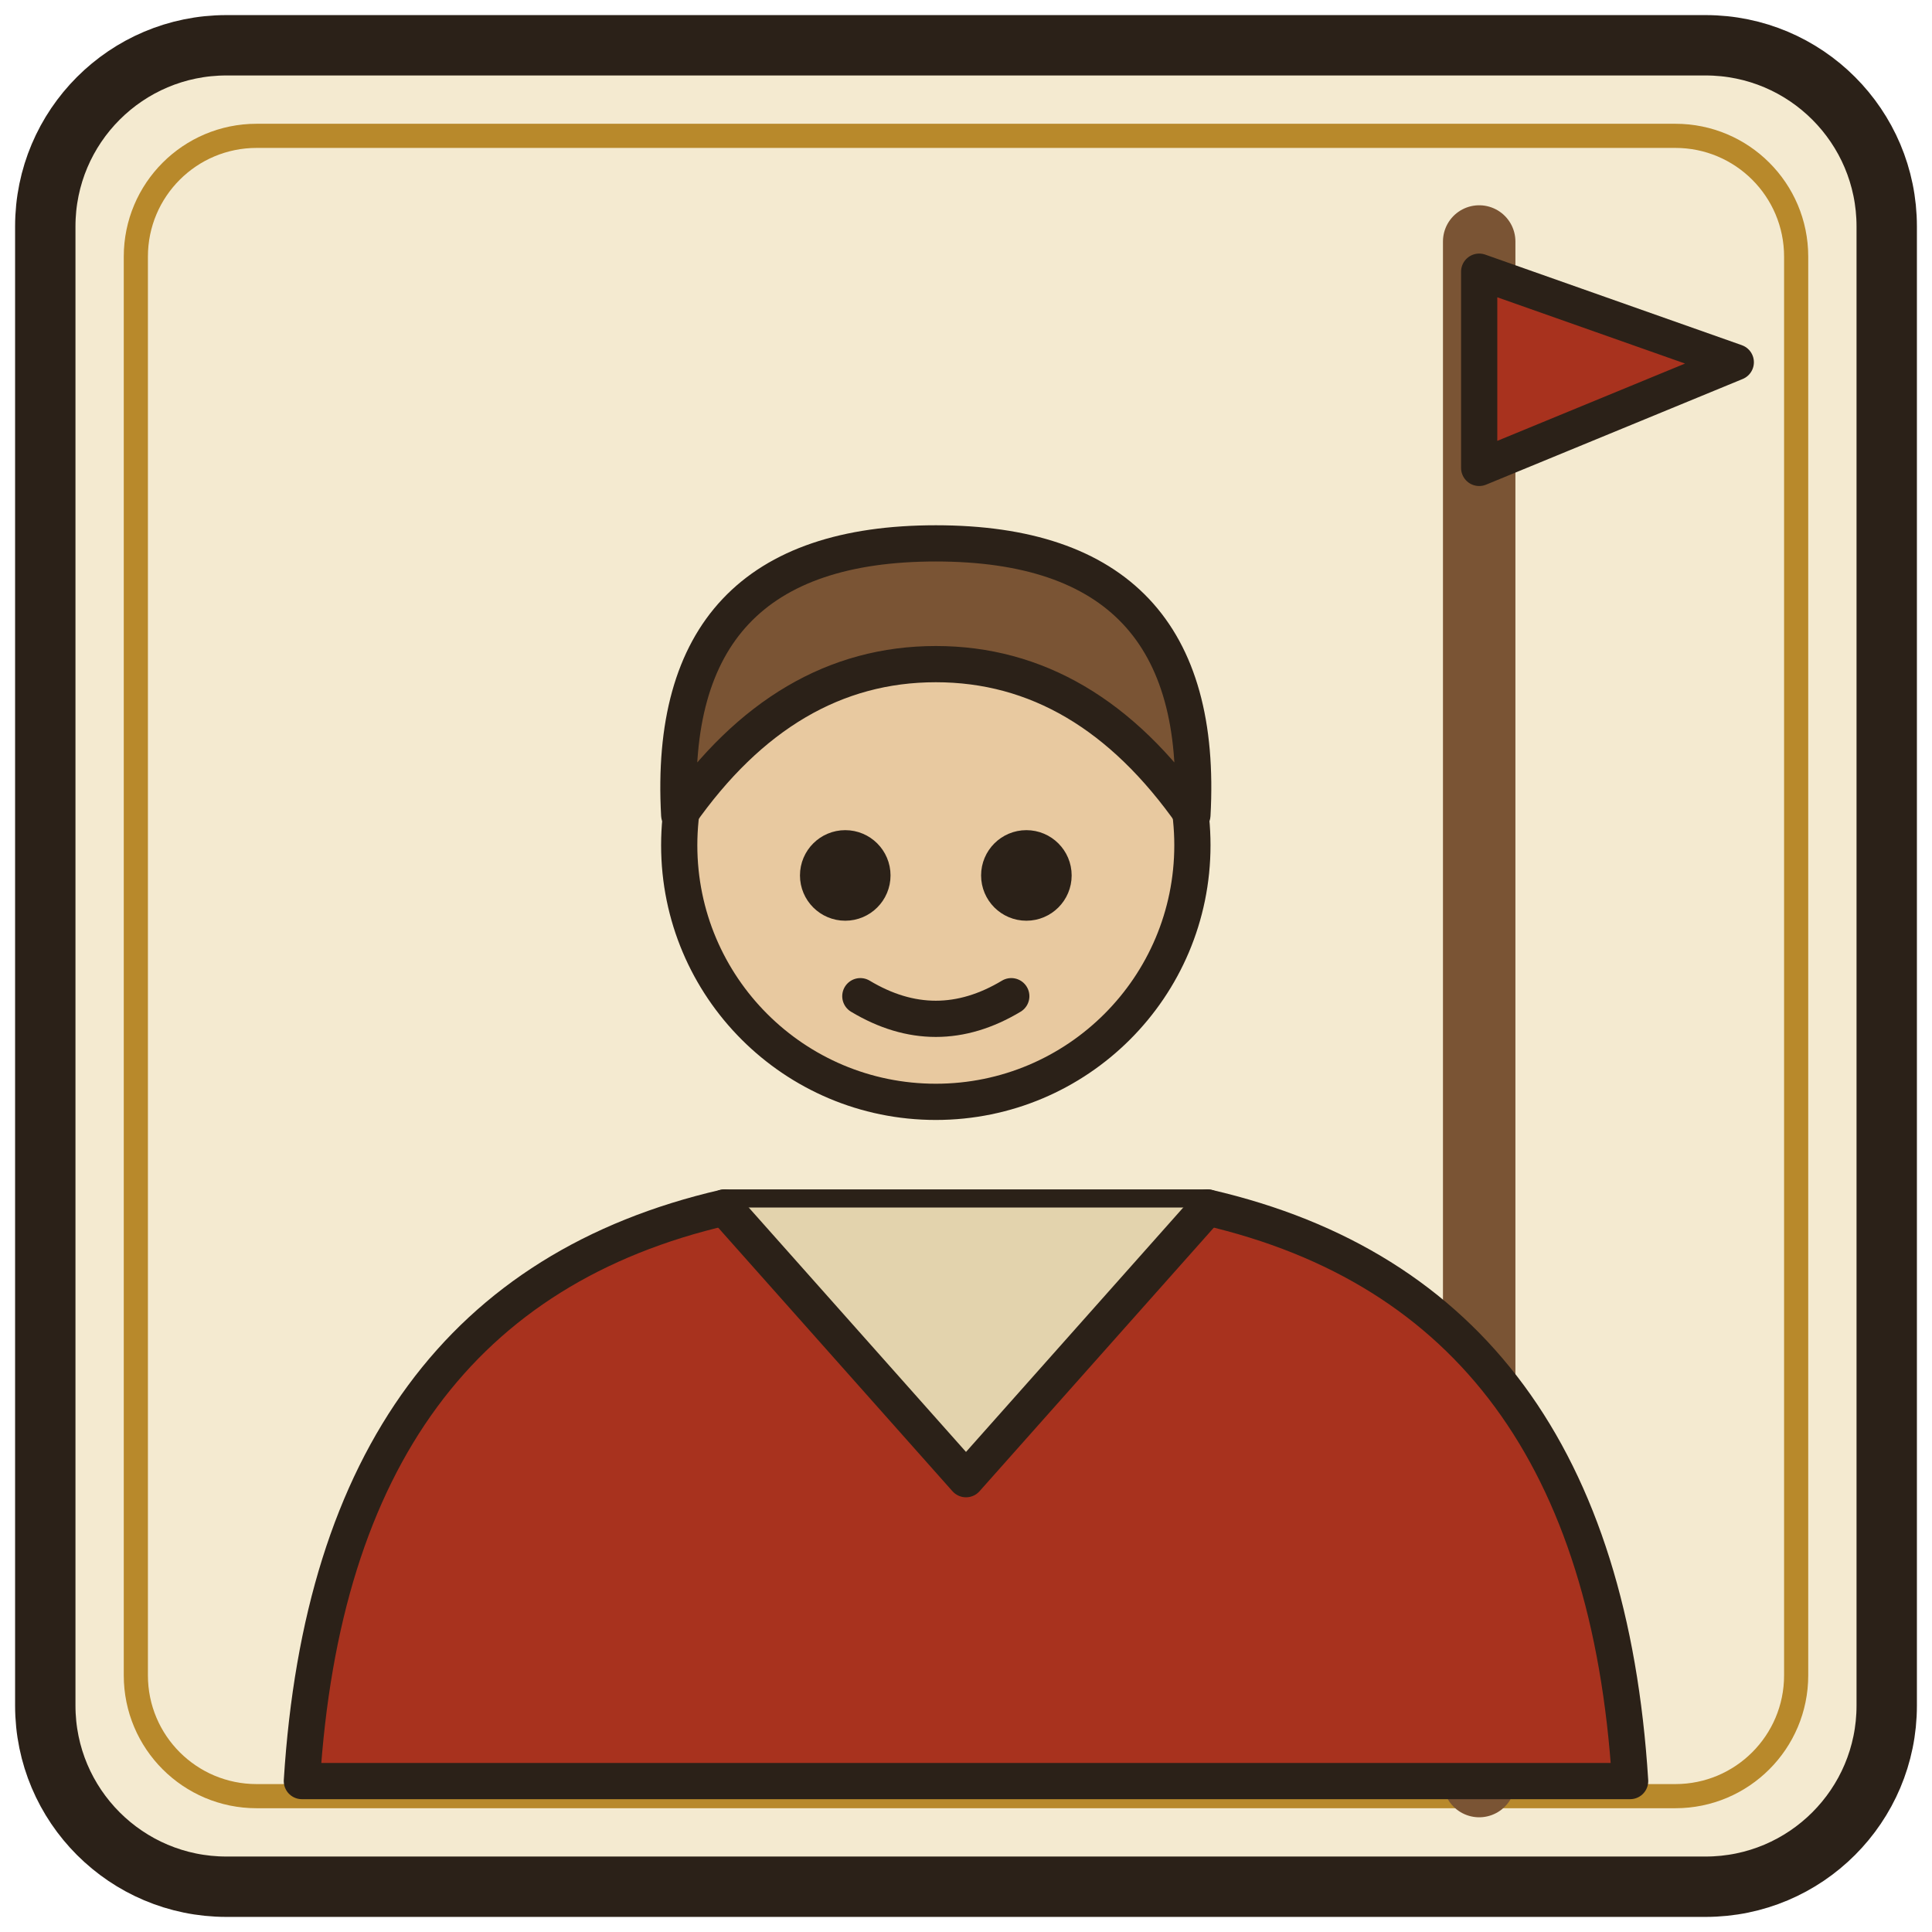
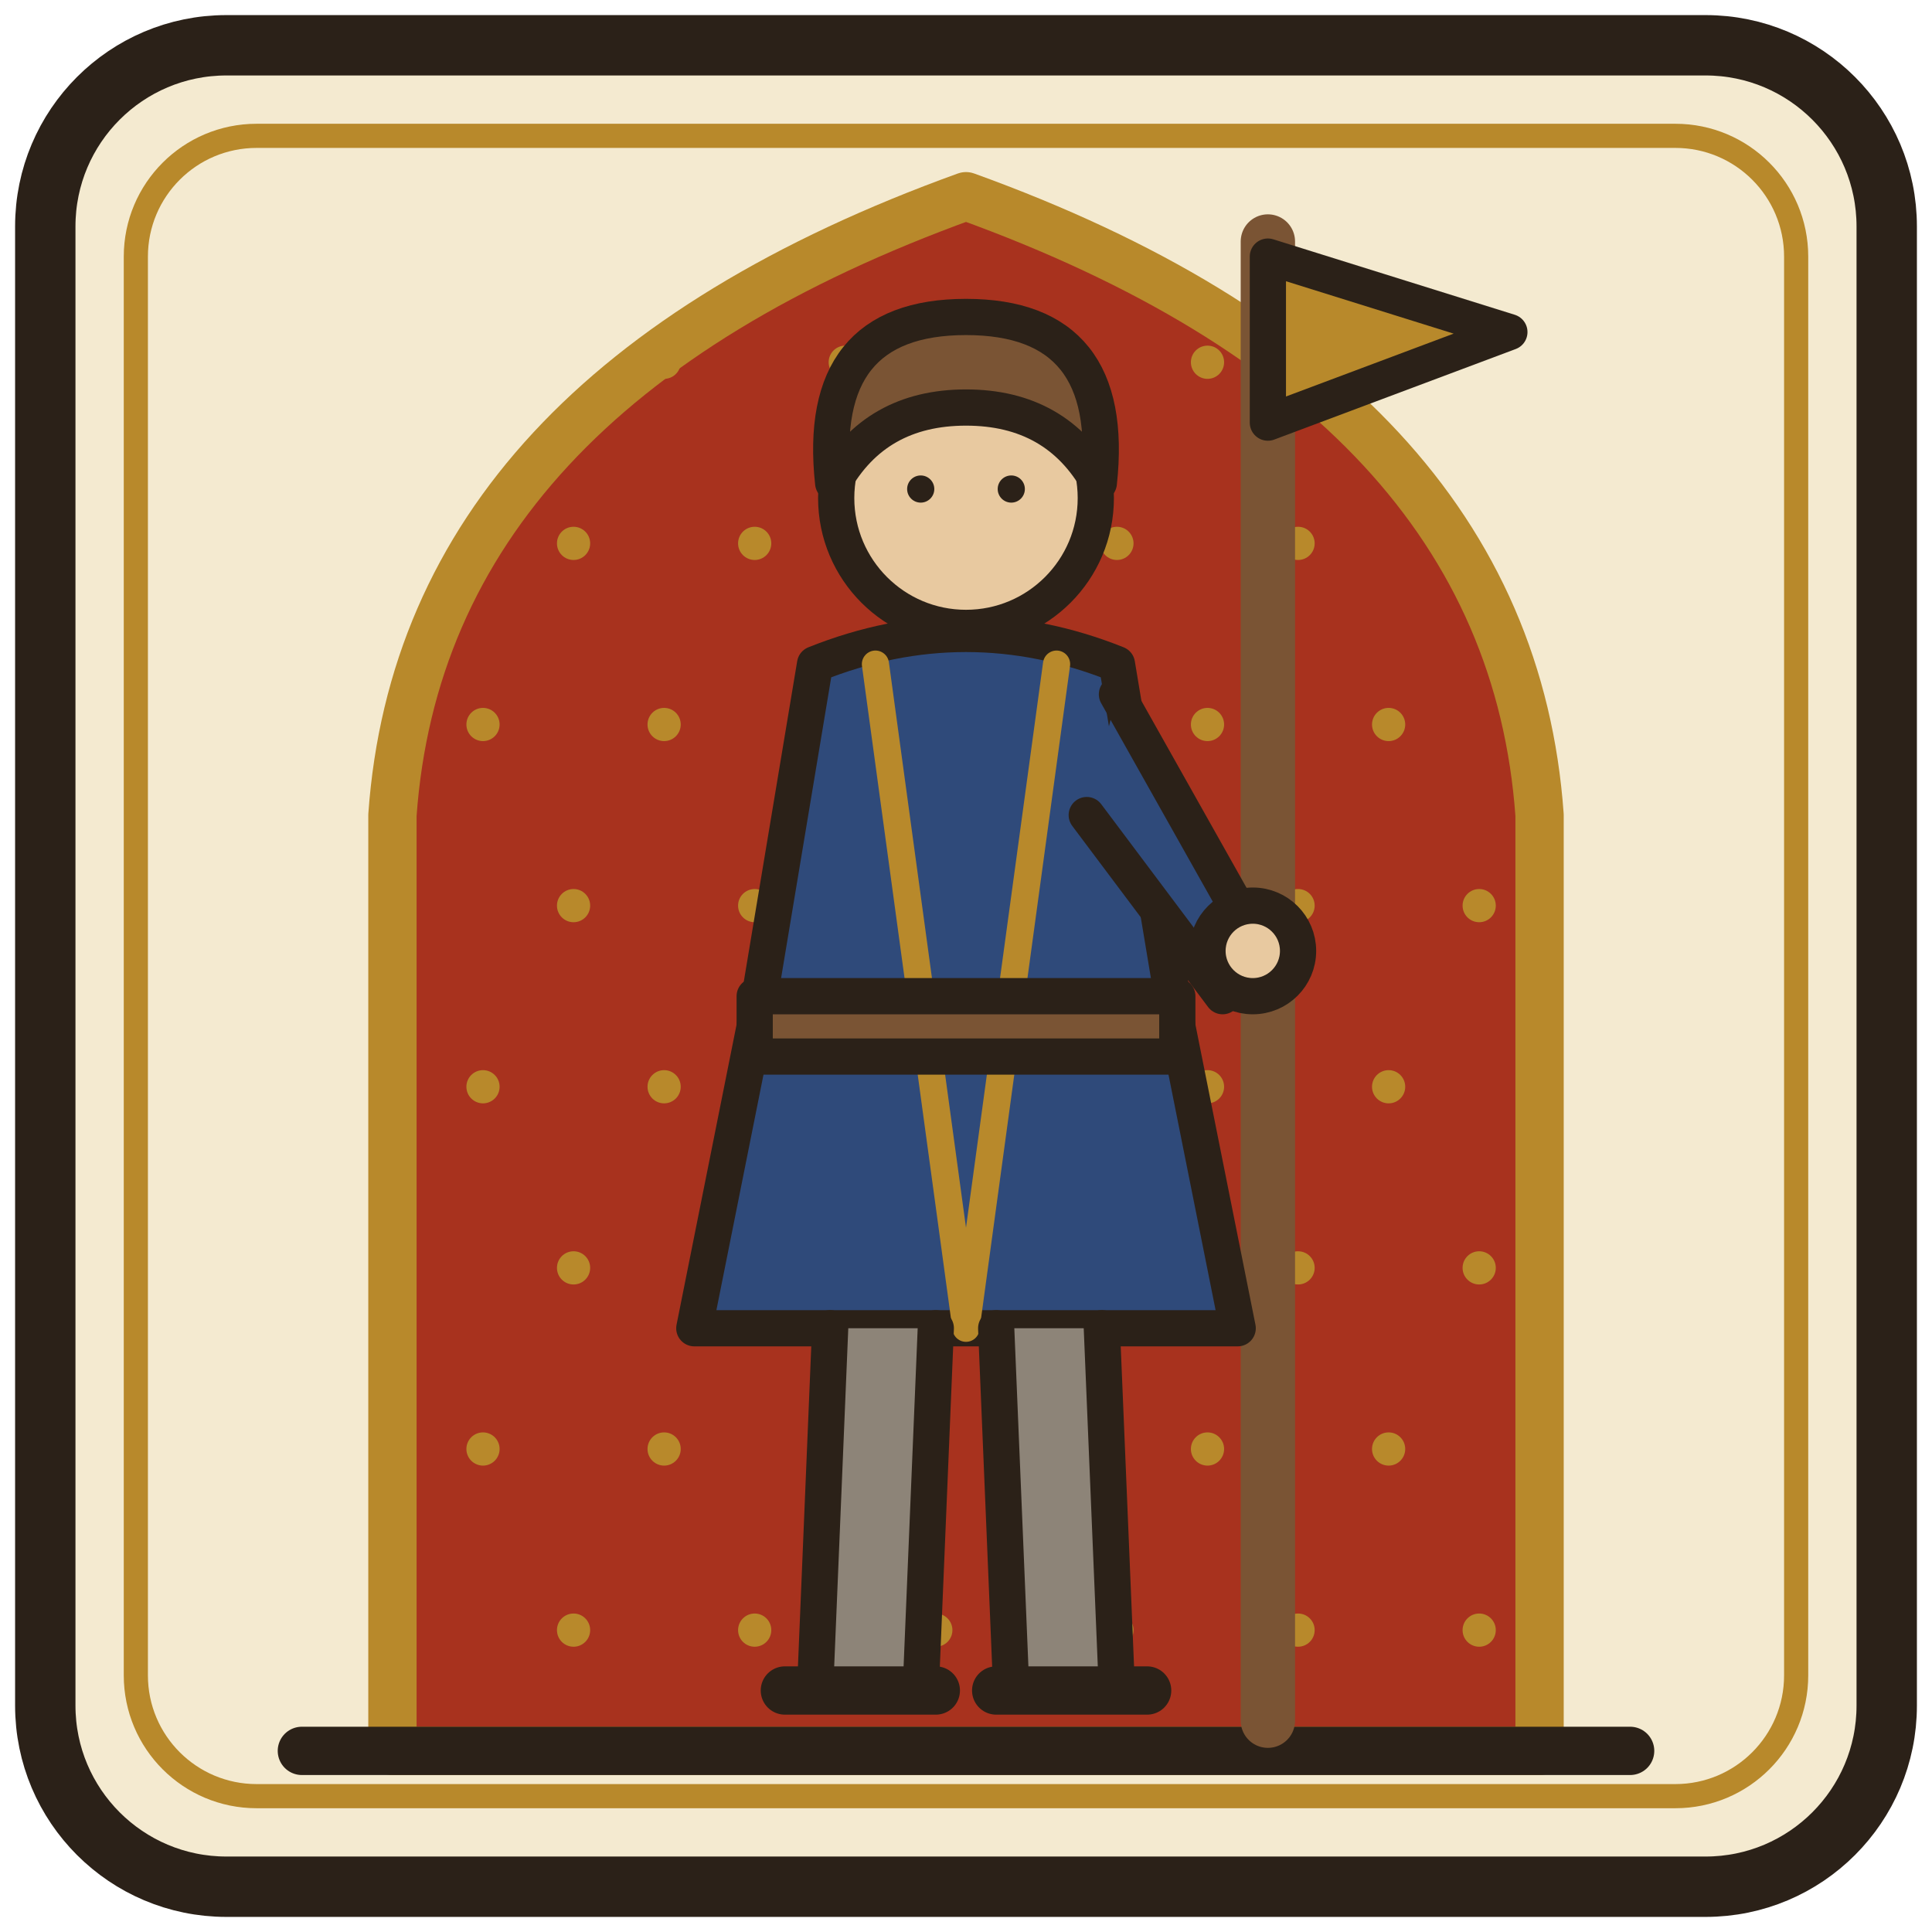
<svg xmlns="http://www.w3.org/2000/svg" viewBox="0 0 64 64" width="256" height="256">
  <rect x="1.5" y="1.5" width="61" height="61" rx="6" fill="#f4ead0" stroke="#2b2118" stroke-width="2" />
  <rect x="4.5" y="4.5" width="55" height="55" rx="4" fill="none" stroke="#b8892b" stroke-width="0.8" />
  <g stroke="#2b2118" stroke-width="1.2" stroke-linejoin="round" stroke-linecap="round">
-     <line x1="49" y1="8" x2="49" y2="59" stroke="#7a5434" stroke-width="2.4" />
-     <path d="M49 9 L57.5 12 L49 15.5 Z" fill="#a8321e" />
-     <path d="M10 59 Q11 43 24 40 L40 40 Q53 43 54 59 Z" fill="#a8321e" />
-     <path d="M24 40 L32 49 L40 40" fill="#e3d3ad" />
-     <circle cx="31" cy="28" r="8.5" fill="#e8c9a0" />
-     <path d="M22.5 27 Q22 18 31 18 Q40 18 39.5 27 Q36 22 31 22 Q26 22 22.5 27 Z" fill="#7a5434" />
-     <circle cx="28" cy="29" r="0.9" fill="#2b2118" />
-     <circle cx="34" cy="29" r="0.9" fill="#2b2118" />
-     <path d="M28.5 33 Q31 34.5 33.5 33" fill="none" />
+     <clipPath id="n">
+       <path d="M13 58 L13 27 Q14 13 32 6.5 Q50 13 51 27 L51 58 Z" />
+     </clipPath>
+     <path d="M13 58 L13 27 Q14 13 32 6.5 Q50 13 51 27 L51 58 Z" fill="#a8321e" />
+     <g clip-path="url(#n)">
+       <circle cx="16" cy="12" r="0.55" fill="#b8892b" stroke="none" />
+       <circle cx="22" cy="12" r="0.55" fill="#b8892b" stroke="none" />
+       <circle cx="28" cy="12" r="0.55" fill="#b8892b" stroke="none" />
+       <circle cx="34" cy="12" r="0.55" fill="#b8892b" stroke="none" />
+       <circle cx="40" cy="12" r="0.55" fill="#b8892b" stroke="none" />
+       <circle cx="46" cy="12" r="0.55" fill="#b8892b" stroke="none" />
+       <circle cx="19" cy="18" r="0.55" fill="#b8892b" stroke="none" />
+       <circle cx="25" cy="18" r="0.55" fill="#b8892b" stroke="none" />
+       <circle cx="31" cy="18" r="0.55" fill="#b8892b" stroke="none" />
+       <circle cx="37" cy="18" r="0.55" fill="#b8892b" stroke="none" />
+       <circle cx="43" cy="18" r="0.55" fill="#b8892b" stroke="none" />
+       <circle cx="49" cy="18" r="0.55" fill="#b8892b" stroke="none" />
+       <circle cx="16" cy="24" r="0.55" fill="#b8892b" stroke="none" />
+       <circle cx="22" cy="24" r="0.55" fill="#b8892b" stroke="none" />
+       <circle cx="28" cy="24" r="0.55" fill="#b8892b" stroke="none" />
+       <circle cx="34" cy="24" r="0.55" fill="#b8892b" stroke="none" />
+       <circle cx="40" cy="24" r="0.55" fill="#b8892b" stroke="none" />
+       <circle cx="46" cy="24" r="0.55" fill="#b8892b" stroke="none" />
+       <circle cx="19" cy="30" r="0.55" fill="#b8892b" stroke="none" />
+       <circle cx="25" cy="30" r="0.55" fill="#b8892b" stroke="none" />
+       <circle cx="31" cy="30" r="0.55" fill="#b8892b" stroke="none" />
+       <circle cx="37" cy="30" r="0.55" fill="#b8892b" stroke="none" />
+       <circle cx="43" cy="30" r="0.55" fill="#b8892b" stroke="none" />
+       <circle cx="49" cy="30" r="0.55" fill="#b8892b" stroke="none" />
+       <circle cx="16" cy="36" r="0.55" fill="#b8892b" stroke="none" />
+       <circle cx="22" cy="36" r="0.55" fill="#b8892b" stroke="none" />
+       <circle cx="28" cy="36" r="0.55" fill="#b8892b" stroke="none" />
+       <circle cx="34" cy="36" r="0.55" fill="#b8892b" stroke="none" />
+       <circle cx="40" cy="36" r="0.55" fill="#b8892b" stroke="none" />
+       <circle cx="46" cy="36" r="0.55" fill="#b8892b" stroke="none" />
+       <circle cx="19" cy="42" r="0.55" fill="#b8892b" stroke="none" />
+       <circle cx="25" cy="42" r="0.55" fill="#b8892b" stroke="none" />
+       <circle cx="31" cy="42" r="0.55" fill="#b8892b" stroke="none" />
+       <circle cx="37" cy="42" r="0.55" fill="#b8892b" stroke="none" />
+       <circle cx="43" cy="42" r="0.55" fill="#b8892b" stroke="none" />
+       <circle cx="49" cy="42" r="0.55" fill="#b8892b" stroke="none" />
+       <circle cx="16" cy="48" r="0.55" fill="#b8892b" stroke="none" />
+       <circle cx="22" cy="48" r="0.55" fill="#b8892b" stroke="none" />
+       <circle cx="28" cy="48" r="0.55" fill="#b8892b" stroke="none" />
+       <circle cx="34" cy="48" r="0.55" fill="#b8892b" stroke="none" />
+       <circle cx="40" cy="48" r="0.55" fill="#b8892b" stroke="none" />
+       <circle cx="46" cy="48" r="0.55" fill="#b8892b" stroke="none" />
+       <circle cx="19" cy="54" r="0.55" fill="#b8892b" stroke="none" />
+       <circle cx="25" cy="54" r="0.55" fill="#b8892b" stroke="none" />
+       <circle cx="31" cy="54" r="0.55" fill="#b8892b" stroke="none" />
+       <circle cx="37" cy="54" r="0.55" fill="#b8892b" stroke="none" />
+       <circle cx="43" cy="54" r="0.55" fill="#b8892b" stroke="none" />
+       <circle cx="49" cy="54" r="0.55" fill="#b8892b" stroke="none" />
+     </g>
+     <path d="M13 58 L13 27 Q14 13 32 6.5 Q50 13 51 27 L51 58 Z" fill="none" stroke="#b8892b" stroke-width="1.6" />
+     <path d="M10 58 L54 58" fill="none" stroke="#2b2118" stroke-width="1.6" />
+     <line x1="42" y1="8" x2="42" y2="57" stroke="#7a5434" stroke-width="1.8" />
+     <path d="M42 8.5 L50 11 L42 14 Z" fill="#b8892b" />
+     <path d="M27 22 Q32 20 37 22 L39 34 L41 44 L23 44 L25 34 Z" fill="#2f4a7a" />
+     <path d="M29 22 L32 44 L35 22" fill="none" stroke="#b8892b" stroke-width="0.9" />
+     <rect x="25" y="33" width="14" height="2" rx="0" fill="#7a5434" />
+     <path d="M27.5 44 L27 56 L30.5 56 L31 44 M33 44 L33.5 56 L37 56 L36.5 44" fill="#8d8478" />
+     <path d="M26 56 L31 56 M33 56 L38 56" fill="none" stroke-width="1.6" />
+     <path d="M37 23 L41.5 31 L40.5 33 L36 27" fill="#2f4a7a" />
+     <circle cx="41.5" cy="31.5" r="1.5" fill="#e8c9a0" />
+     <circle cx="32" cy="16.5" r="4.3" fill="#e8c9a0" />
+     <circle cx="30.5" cy="16.2" r="0.45" fill="#2b2118" stroke="none" />
+     <circle cx="33.5" cy="16.2" r="0.45" fill="#2b2118" stroke="none" />
+     <path d="M27.6 16 Q27 10.5 32 10.5 Q37 10.5 36.4 16 Q35 13.5 32 13.5 Q29 13.5 27.6 16 Z" fill="#7a5434" />
  </g>
</svg>
